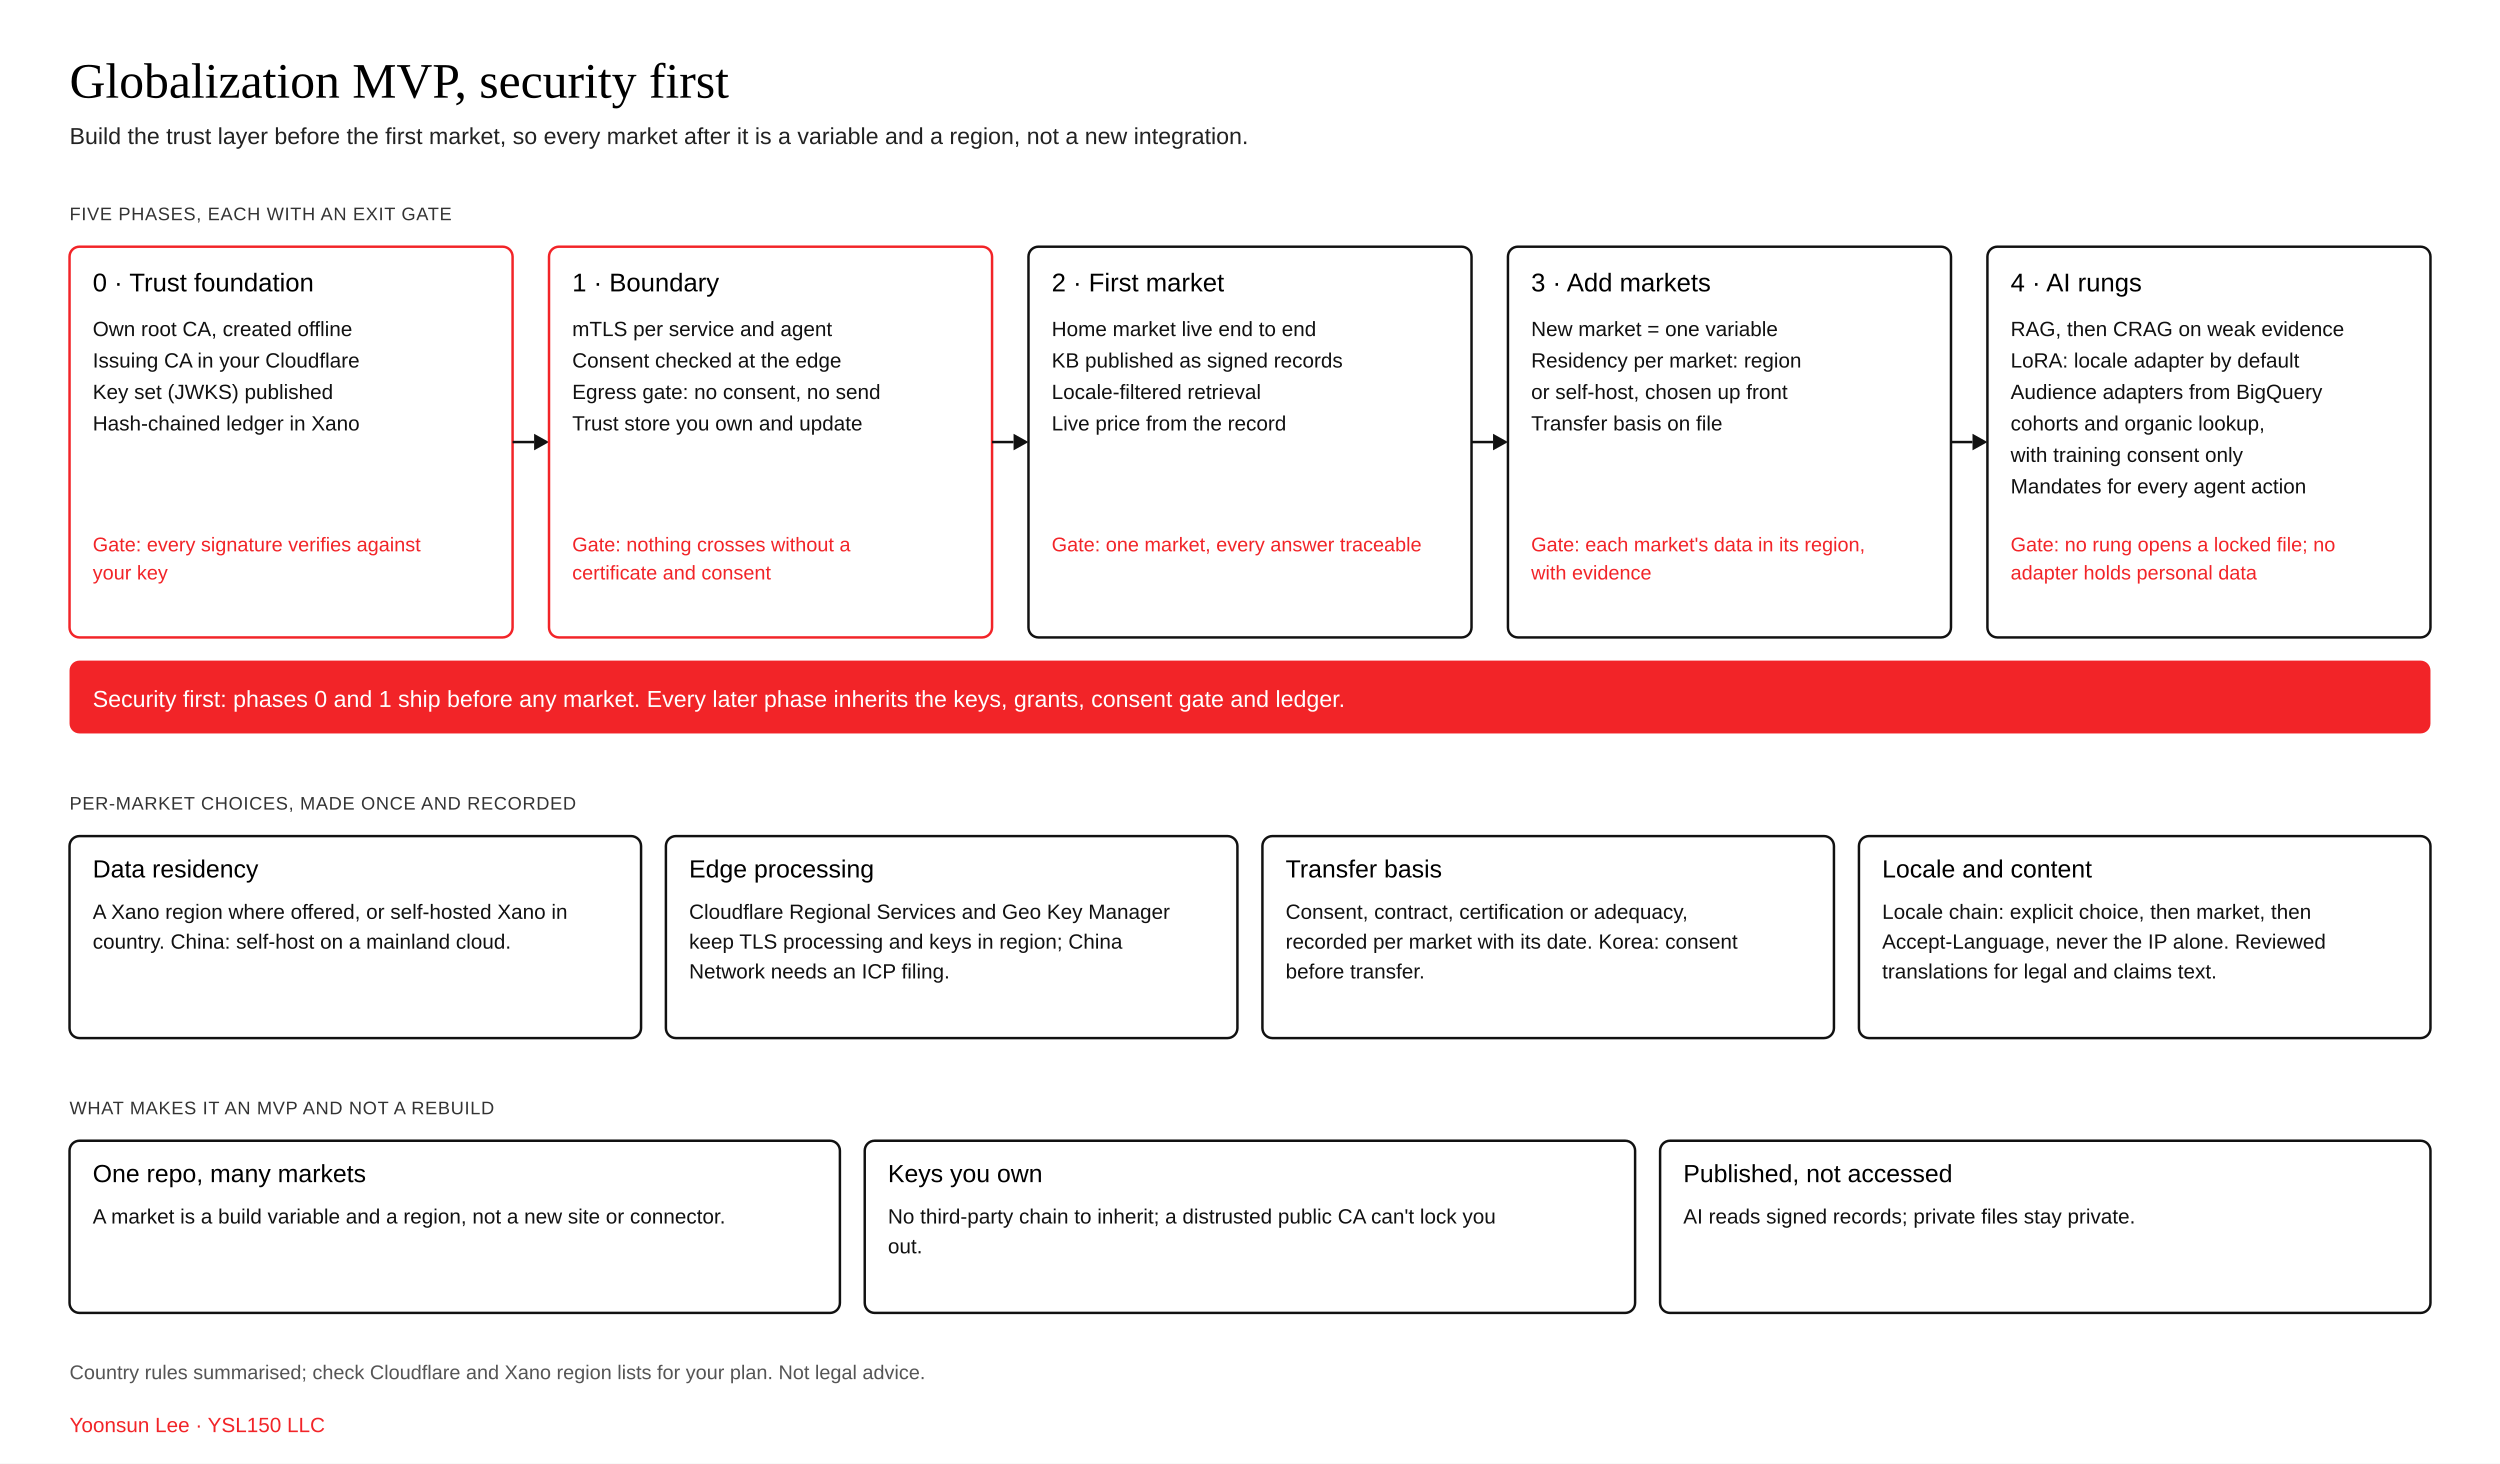
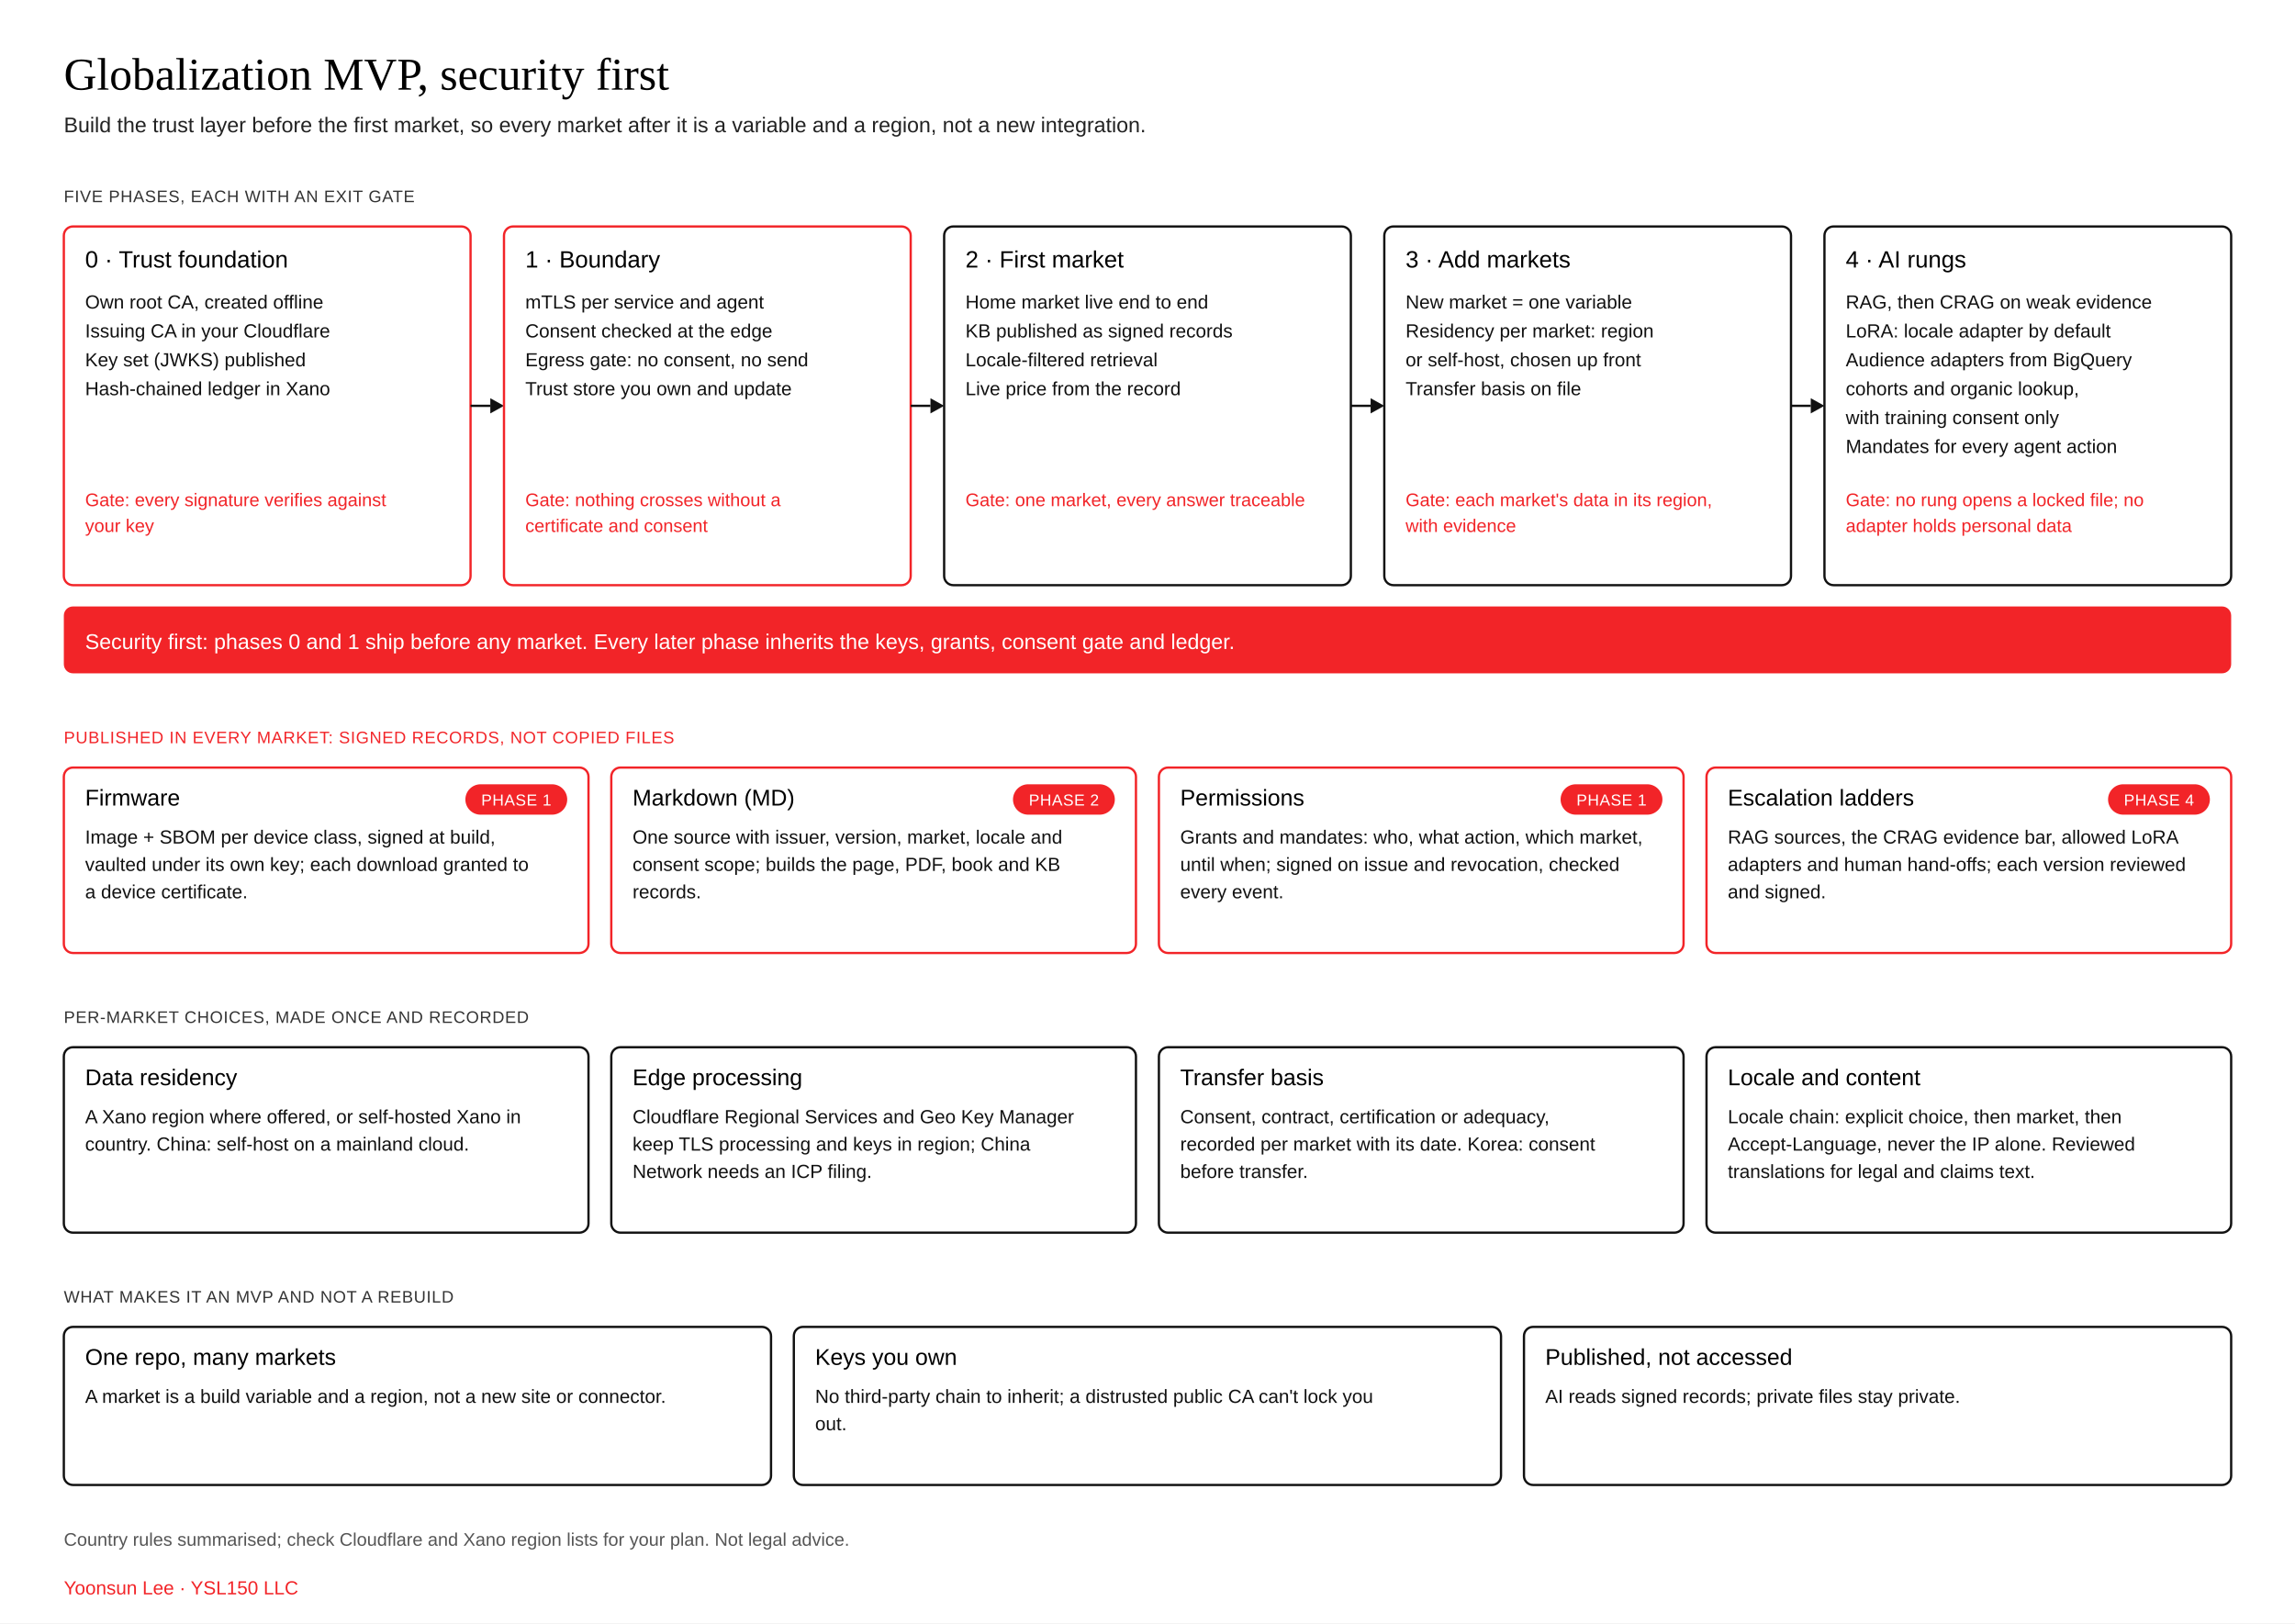
- <svg xmlns="http://www.w3.org/2000/svg" width="1510" height="884" viewBox="-5 -5 1510 884">
-   <rect id="background" x="-5" y="-5" width="1510" height="884" fill="#fff" />
+ <svg xmlns="http://www.w3.org/2000/svg" width="1510" height="1068" viewBox="-5 -5 1510 1068">
+   <rect id="background" x="-5" y="-5" width="1510" height="1068" fill="#fff" />
  <g id="header">
    <text x="37" y="54" font-family="'Times New Roman', Times, serif" font-size="30" fill="#000">Globalization MVP, security first</text>
    <text x="37" y="82" font-family="Arial" font-size="14" fill="#222">Build the trust layer before the first market, so every market after it is a variable and a region, not a new integration.</text>
  </g>
  <text x="37" y="128" font-family="Arial" font-size="11" fill="#333" letter-spacing="0.4">FIVE PHASES, EACH WITH AN EXIT GATE</text>
  <g id="mvp-phases">
    <g id="mvp-phase-0">
      <rect x="37.0" y="144" width="267.6" height="236" rx="6" fill="#fff" stroke="#f22428" stroke-width="1.5" />
      <text x="51.0" y="171" font-family="Arial" font-size="15.5" fill="#000">0 · Trust foundation</text>
      <text x="51.0" y="198" font-family="Arial" font-size="12.5" fill="#111">Own root CA, created offline</text>
      <text x="51.0" y="217" font-family="Arial" font-size="12.5" fill="#111">Issuing CA in your Cloudflare</text>
      <text x="51.0" y="236" font-family="Arial" font-size="12.5" fill="#111">Key set (JWKS) published</text>
      <text x="51.0" y="255" font-family="Arial" font-size="12.5" fill="#111">Hash-chained ledger in Xano</text>
      <text x="51.0" y="328" font-family="Arial" font-size="12" fill="#f22428">Gate: every signature verifies against</text>
      <text x="51.0" y="345" font-family="Arial" font-size="12" fill="#f22428">your key</text>
    </g>
    <g id="mvp-arrow-0">
      <line x1="304.6" y1="262" x2="317.6" y2="262.0" stroke="#111" stroke-width="1.5" />
      <path d="M317.6,257.0 L326.6,262 L317.6,267.0 Z" fill="#111" />
    </g>
    <g id="mvp-phase-1">
      <rect x="326.6" y="144" width="267.6" height="236" rx="6" fill="#fff" stroke="#f22428" stroke-width="1.5" />
      <text x="340.6" y="171" font-family="Arial" font-size="15.5" fill="#000">1 · Boundary</text>
      <text x="340.6" y="198" font-family="Arial" font-size="12.5" fill="#111">mTLS per service and agent</text>
      <text x="340.6" y="217" font-family="Arial" font-size="12.5" fill="#111">Consent checked at the edge</text>
      <text x="340.6" y="236" font-family="Arial" font-size="12.5" fill="#111">Egress gate: no consent, no send</text>
      <text x="340.6" y="255" font-family="Arial" font-size="12.5" fill="#111">Trust store you own and update</text>
      <text x="340.6" y="328" font-family="Arial" font-size="12" fill="#f22428">Gate: nothing crosses without a</text>
      <text x="340.6" y="345" font-family="Arial" font-size="12" fill="#f22428">certificate and consent</text>
    </g>
    <g id="mvp-arrow-1">
      <line x1="594.2" y1="262" x2="607.2" y2="262.0" stroke="#111" stroke-width="1.5" />
      <path d="M607.2,257.0 L616.2,262 L607.2,267.0 Z" fill="#111" />
    </g>
    <g id="mvp-phase-2">
      <rect x="616.2" y="144" width="267.6" height="236" rx="6" fill="#fff" stroke="#111" stroke-width="1.5" />
      <text x="630.2" y="171" font-family="Arial" font-size="15.5" fill="#000">2 · First market</text>
      <text x="630.2" y="198" font-family="Arial" font-size="12.5" fill="#111">Home market live end to end</text>
      <text x="630.2" y="217" font-family="Arial" font-size="12.5" fill="#111">KB published as signed records</text>
      <text x="630.2" y="236" font-family="Arial" font-size="12.5" fill="#111">Locale-filtered retrieval</text>
      <text x="630.2" y="255" font-family="Arial" font-size="12.5" fill="#111">Live price from the record</text>
      <text x="630.2" y="328" font-family="Arial" font-size="12" fill="#f22428">Gate: one market, every answer traceable</text>
    </g>
    <g id="mvp-arrow-2">
      <line x1="883.8" y1="262" x2="896.8" y2="262.0" stroke="#111" stroke-width="1.5" />
      <path d="M896.8,257.0 L905.8,262 L896.8,267.0 Z" fill="#111" />
    </g>
    <g id="mvp-phase-3">
      <rect x="905.8" y="144" width="267.6" height="236" rx="6" fill="#fff" stroke="#111" stroke-width="1.5" />
      <text x="919.8" y="171" font-family="Arial" font-size="15.5" fill="#000">3 · Add markets</text>
      <text x="919.8" y="198" font-family="Arial" font-size="12.5" fill="#111">New market = one variable</text>
      <text x="919.8" y="217" font-family="Arial" font-size="12.5" fill="#111">Residency per market: region</text>
      <text x="919.8" y="236" font-family="Arial" font-size="12.5" fill="#111">or self-host, chosen up front</text>
      <text x="919.8" y="255" font-family="Arial" font-size="12.5" fill="#111">Transfer basis on file</text>
      <text x="919.8" y="328" font-family="Arial" font-size="12" fill="#f22428">Gate: each market's data in its region,</text>
      <text x="919.8" y="345" font-family="Arial" font-size="12" fill="#f22428">with evidence</text>
    </g>
    <g id="mvp-arrow-3">
      <line x1="1173.4" y1="262" x2="1186.4" y2="262.0" stroke="#111" stroke-width="1.5" />
      <path d="M1186.4,257.0 L1195.4,262 L1186.4,267.0 Z" fill="#111" />
    </g>
    <g id="mvp-phase-4">
      <rect x="1195.4" y="144" width="267.6" height="236" rx="6" fill="#fff" stroke="#111" stroke-width="1.5" />
      <text x="1209.4" y="171" font-family="Arial" font-size="15.5" fill="#000">4 · AI rungs</text>
      <text x="1209.4" y="198" font-family="Arial" font-size="12.5" fill="#111">RAG, then CRAG on weak evidence</text>
      <text x="1209.4" y="217" font-family="Arial" font-size="12.5" fill="#111">LoRA: locale adapter by default</text>
      <text x="1209.4" y="236" font-family="Arial" font-size="12.5" fill="#111">Audience adapters from BigQuery</text>
      <text x="1209.4" y="255" font-family="Arial" font-size="12.5" fill="#111">cohorts and organic lookup,</text>
      <text x="1209.4" y="274" font-family="Arial" font-size="12.5" fill="#111">with training consent only</text>
      <text x="1209.4" y="293" font-family="Arial" font-size="12.5" fill="#111">Mandates for every agent action</text>
      <text x="1209.4" y="328" font-family="Arial" font-size="12" fill="#f22428">Gate: no rung opens a locked file; no</text>
      <text x="1209.4" y="345" font-family="Arial" font-size="12" fill="#f22428">adapter holds personal data</text>
    </g>
  </g>
  <g id="foundation-bar">
    <rect x="37" y="394" width="1426" height="44" rx="6" fill="#f22428" />
    <text x="51" y="422" font-family="Arial" font-size="14" fill="#fff">Security first: phases 0 and 1 ship before any market. Every later phase inherits the keys, grants, consent gate and ledger.</text>
  </g>
-   <text x="37" y="484" font-family="Arial" font-size="11" fill="#333" letter-spacing="0.4">PER-MARKET CHOICES, MADE ONCE AND RECORDED</text>
+   <text x="37" y="484" font-family="Arial" font-size="11" fill="#f22428" letter-spacing="0.4">PUBLISHED IN EVERY MARKET: SIGNED RECORDS, NOT COPIED FILES</text>
+   <g id="published-firmware">
+     <rect x="37.0" y="500" width="345.2" height="122" rx="6" fill="#fff" stroke="#f22428" stroke-width="1.5" />
+     <text x="51.0" y="525" font-family="Arial" font-size="15" fill="#000">Firmware</text>
+     <rect x="301.2" y="511" width="67" height="20" rx="10" fill="#f22428" />
+     <text x="334.7" y="525" font-family="Arial" font-size="10.5" fill="#fff" text-anchor="middle" letter-spacing="0.3">PHASE 1</text>
+     <text x="51.0" y="550" font-family="Arial" font-size="12.5" fill="#111">Image + SBOM per device class, signed at build,</text>
+     <text x="51.0" y="568" font-family="Arial" font-size="12.5" fill="#111">vaulted under its own key; each download granted to</text>
+     <text x="51.0" y="586" font-family="Arial" font-size="12.5" fill="#111">a device certificate.</text>
+   </g>
+   <g id="published-markdown--md">
+     <rect x="397.2" y="500" width="345.2" height="122" rx="6" fill="#fff" stroke="#f22428" stroke-width="1.5" />
+     <text x="411.2" y="525" font-family="Arial" font-size="15" fill="#000">Markdown (MD)</text>
+     <rect x="661.5" y="511" width="67" height="20" rx="10" fill="#f22428" />
+     <text x="695.0" y="525" font-family="Arial" font-size="10.5" fill="#fff" text-anchor="middle" letter-spacing="0.3">PHASE 2</text>
+     <text x="411.2" y="550" font-family="Arial" font-size="12.5" fill="#111">One source with issuer, version, market, locale and</text>
+     <text x="411.2" y="568" font-family="Arial" font-size="12.5" fill="#111">consent scope; builds the page, PDF, book and KB</text>
+     <text x="411.2" y="586" font-family="Arial" font-size="12.5" fill="#111">records.</text>
+   </g>
+   <g id="published-permissions">
+     <rect x="757.5" y="500" width="345.2" height="122" rx="6" fill="#fff" stroke="#f22428" stroke-width="1.5" />
+     <text x="771.5" y="525" font-family="Arial" font-size="15" fill="#000">Permissions</text>
+     <rect x="1021.8" y="511" width="67" height="20" rx="10" fill="#f22428" />
+     <text x="1055.3" y="525" font-family="Arial" font-size="10.5" fill="#fff" text-anchor="middle" letter-spacing="0.3">PHASE 1</text>
+     <text x="771.5" y="550" font-family="Arial" font-size="12.5" fill="#111">Grants and mandates: who, what action, which market,</text>
+     <text x="771.5" y="568" font-family="Arial" font-size="12.5" fill="#111">until when; signed on issue and revocation, checked</text>
+     <text x="771.5" y="586" font-family="Arial" font-size="12.5" fill="#111">every event.</text>
+   </g>
+   <g id="published-escalation-ladders">
+     <rect x="1117.8" y="500" width="345.2" height="122" rx="6" fill="#fff" stroke="#f22428" stroke-width="1.5" />
+     <text x="1131.8" y="525" font-family="Arial" font-size="15" fill="#000">Escalation ladders</text>
+     <rect x="1382.0" y="511" width="67" height="20" rx="10" fill="#f22428" />
+     <text x="1415.5" y="525" font-family="Arial" font-size="10.5" fill="#fff" text-anchor="middle" letter-spacing="0.3">PHASE 4</text>
+     <text x="1131.8" y="550" font-family="Arial" font-size="12.5" fill="#111">RAG sources, the CRAG evidence bar, allowed LoRA</text>
+     <text x="1131.8" y="568" font-family="Arial" font-size="12.5" fill="#111">adapters and human hand-offs; each version reviewed</text>
+     <text x="1131.8" y="586" font-family="Arial" font-size="12.5" fill="#111">and signed.</text>
+   </g>
+   <text x="37" y="668" font-family="Arial" font-size="11" fill="#333" letter-spacing="0.4">PER-MARKET CHOICES, MADE ONCE AND RECORDED</text>
  <g id="market-choice-data-residency">
-     <rect x="37.0" y="500" width="345.2" height="122" rx="6" fill="#fff" stroke="#111" stroke-width="1.5" />
-     <text x="51.0" y="525" font-family="Arial" font-size="15" fill="#000">Data residency</text>
-     <text x="51.0" y="550" font-family="Arial" font-size="12.5" fill="#111">A Xano region where offered, or self-hosted Xano in</text>
-     <text x="51.0" y="568" font-family="Arial" font-size="12.5" fill="#111">country. China: self-host on a mainland cloud.</text>
+     <rect x="37.0" y="684" width="345.2" height="122" rx="6" fill="#fff" stroke="#111" stroke-width="1.5" />
+     <text x="51.0" y="709" font-family="Arial" font-size="15" fill="#000">Data residency</text>
+     <text x="51.0" y="734" font-family="Arial" font-size="12.5" fill="#111">A Xano region where offered, or self-hosted Xano in</text>
+     <text x="51.0" y="752" font-family="Arial" font-size="12.5" fill="#111">country. China: self-host on a mainland cloud.</text>
  </g>
  <g id="market-choice-edge-processing">
-     <rect x="397.2" y="500" width="345.2" height="122" rx="6" fill="#fff" stroke="#111" stroke-width="1.5" />
-     <text x="411.2" y="525" font-family="Arial" font-size="15" fill="#000">Edge processing</text>
-     <text x="411.2" y="550" font-family="Arial" font-size="12.5" fill="#111">Cloudflare Regional Services and Geo Key Manager</text>
-     <text x="411.2" y="568" font-family="Arial" font-size="12.5" fill="#111">keep TLS processing and keys in region; China</text>
-     <text x="411.2" y="586" font-family="Arial" font-size="12.5" fill="#111">Network needs an ICP filing.</text>
+     <rect x="397.2" y="684" width="345.2" height="122" rx="6" fill="#fff" stroke="#111" stroke-width="1.5" />
+     <text x="411.2" y="709" font-family="Arial" font-size="15" fill="#000">Edge processing</text>
+     <text x="411.2" y="734" font-family="Arial" font-size="12.5" fill="#111">Cloudflare Regional Services and Geo Key Manager</text>
+     <text x="411.2" y="752" font-family="Arial" font-size="12.5" fill="#111">keep TLS processing and keys in region; China</text>
+     <text x="411.2" y="770" font-family="Arial" font-size="12.5" fill="#111">Network needs an ICP filing.</text>
  </g>
  <g id="market-choice-transfer-basis">
-     <rect x="757.5" y="500" width="345.2" height="122" rx="6" fill="#fff" stroke="#111" stroke-width="1.5" />
-     <text x="771.5" y="525" font-family="Arial" font-size="15" fill="#000">Transfer basis</text>
-     <text x="771.5" y="550" font-family="Arial" font-size="12.5" fill="#111">Consent, contract, certification or adequacy,</text>
-     <text x="771.5" y="568" font-family="Arial" font-size="12.5" fill="#111">recorded per market with its date. Korea: consent</text>
-     <text x="771.5" y="586" font-family="Arial" font-size="12.5" fill="#111">before transfer.</text>
+     <rect x="757.5" y="684" width="345.2" height="122" rx="6" fill="#fff" stroke="#111" stroke-width="1.5" />
+     <text x="771.5" y="709" font-family="Arial" font-size="15" fill="#000">Transfer basis</text>
+     <text x="771.5" y="734" font-family="Arial" font-size="12.5" fill="#111">Consent, contract, certification or adequacy,</text>
+     <text x="771.5" y="752" font-family="Arial" font-size="12.5" fill="#111">recorded per market with its date. Korea: consent</text>
+     <text x="771.5" y="770" font-family="Arial" font-size="12.5" fill="#111">before transfer.</text>
  </g>
  <g id="market-choice-locale-and-content">
-     <rect x="1117.8" y="500" width="345.2" height="122" rx="6" fill="#fff" stroke="#111" stroke-width="1.5" />
-     <text x="1131.8" y="525" font-family="Arial" font-size="15" fill="#000">Locale and content</text>
-     <text x="1131.8" y="550" font-family="Arial" font-size="12.5" fill="#111">Locale chain: explicit choice, then market, then</text>
-     <text x="1131.8" y="568" font-family="Arial" font-size="12.5" fill="#111">Accept-Language, never the IP alone. Reviewed</text>
-     <text x="1131.8" y="586" font-family="Arial" font-size="12.5" fill="#111">translations for legal and claims text.</text>
+     <rect x="1117.8" y="684" width="345.2" height="122" rx="6" fill="#fff" stroke="#111" stroke-width="1.5" />
+     <text x="1131.8" y="709" font-family="Arial" font-size="15" fill="#000">Locale and content</text>
+     <text x="1131.8" y="734" font-family="Arial" font-size="12.5" fill="#111">Locale chain: explicit choice, then market, then</text>
+     <text x="1131.8" y="752" font-family="Arial" font-size="12.5" fill="#111">Accept-Language, never the IP alone. Reviewed</text>
+     <text x="1131.8" y="770" font-family="Arial" font-size="12.5" fill="#111">translations for legal and claims text.</text>
  </g>
-   <text x="37" y="668" font-family="Arial" font-size="11" fill="#333" letter-spacing="0.4">WHAT MAKES IT AN MVP AND NOT A REBUILD</text>
+   <text x="37" y="852" font-family="Arial" font-size="11" fill="#333" letter-spacing="0.4">WHAT MAKES IT AN MVP AND NOT A REBUILD</text>
  <g id="mvp-why-one-repo--many-markets">
-     <rect x="37.0" y="684" width="465.3" height="104" rx="6" fill="#fff" stroke="#111" stroke-width="1.5" />
-     <text x="51.0" y="709" font-family="Arial" font-size="15" fill="#000">One repo, many markets</text>
-     <text x="51.0" y="734" font-family="Arial" font-size="12.5" fill="#111">A market is a build variable and a region, not a new site or connector.</text>
+     <rect x="37.0" y="868" width="465.3" height="104" rx="6" fill="#fff" stroke="#111" stroke-width="1.5" />
+     <text x="51.0" y="893" font-family="Arial" font-size="15" fill="#000">One repo, many markets</text>
+     <text x="51.0" y="918" font-family="Arial" font-size="12.5" fill="#111">A market is a build variable and a region, not a new site or connector.</text>
  </g>
  <g id="mvp-why-keys-you-own">
-     <rect x="517.3" y="684" width="465.3" height="104" rx="6" fill="#fff" stroke="#111" stroke-width="1.5" />
-     <text x="531.3" y="709" font-family="Arial" font-size="15" fill="#000">Keys you own</text>
-     <text x="531.3" y="734" font-family="Arial" font-size="12.5" fill="#111">No third-party chain to inherit; a distrusted public CA can't lock you</text>
-     <text x="531.3" y="752" font-family="Arial" font-size="12.5" fill="#111">out.</text>
+     <rect x="517.3" y="868" width="465.3" height="104" rx="6" fill="#fff" stroke="#111" stroke-width="1.5" />
+     <text x="531.3" y="893" font-family="Arial" font-size="15" fill="#000">Keys you own</text>
+     <text x="531.3" y="918" font-family="Arial" font-size="12.5" fill="#111">No third-party chain to inherit; a distrusted public CA can't lock you</text>
+     <text x="531.3" y="936" font-family="Arial" font-size="12.5" fill="#111">out.</text>
  </g>
  <g id="mvp-why-published--not-accessed">
-     <rect x="997.7" y="684" width="465.3" height="104" rx="6" fill="#fff" stroke="#111" stroke-width="1.5" />
-     <text x="1011.7" y="709" font-family="Arial" font-size="15" fill="#000">Published, not accessed</text>
-     <text x="1011.7" y="734" font-family="Arial" font-size="12.5" fill="#111">AI reads signed records; private files stay private.</text>
+     <rect x="997.7" y="868" width="465.3" height="104" rx="6" fill="#fff" stroke="#111" stroke-width="1.5" />
+     <text x="1011.7" y="893" font-family="Arial" font-size="15" fill="#000">Published, not accessed</text>
+     <text x="1011.7" y="918" font-family="Arial" font-size="12.5" fill="#111">AI reads signed records; private files stay private.</text>
  </g>
  <g id="footer">
-     <text x="37" y="828" font-family="Arial" font-size="12" fill="#555">Country rules summarised; check Cloudflare and Xano region lists for your plan. Not legal advice.</text>
-     <text x="37" y="860" font-family="Arial" font-size="12.5" fill="#f22428">Yoonsun Lee · YSL150 LLC</text>
+     <text x="37" y="1012" font-family="Arial" font-size="12" fill="#555">Country rules summarised; check Cloudflare and Xano region lists for your plan. Not legal advice.</text>
+     <text x="37" y="1044" font-family="Arial" font-size="12.5" fill="#f22428">Yoonsun Lee · YSL150 LLC</text>
  </g>
</svg>
